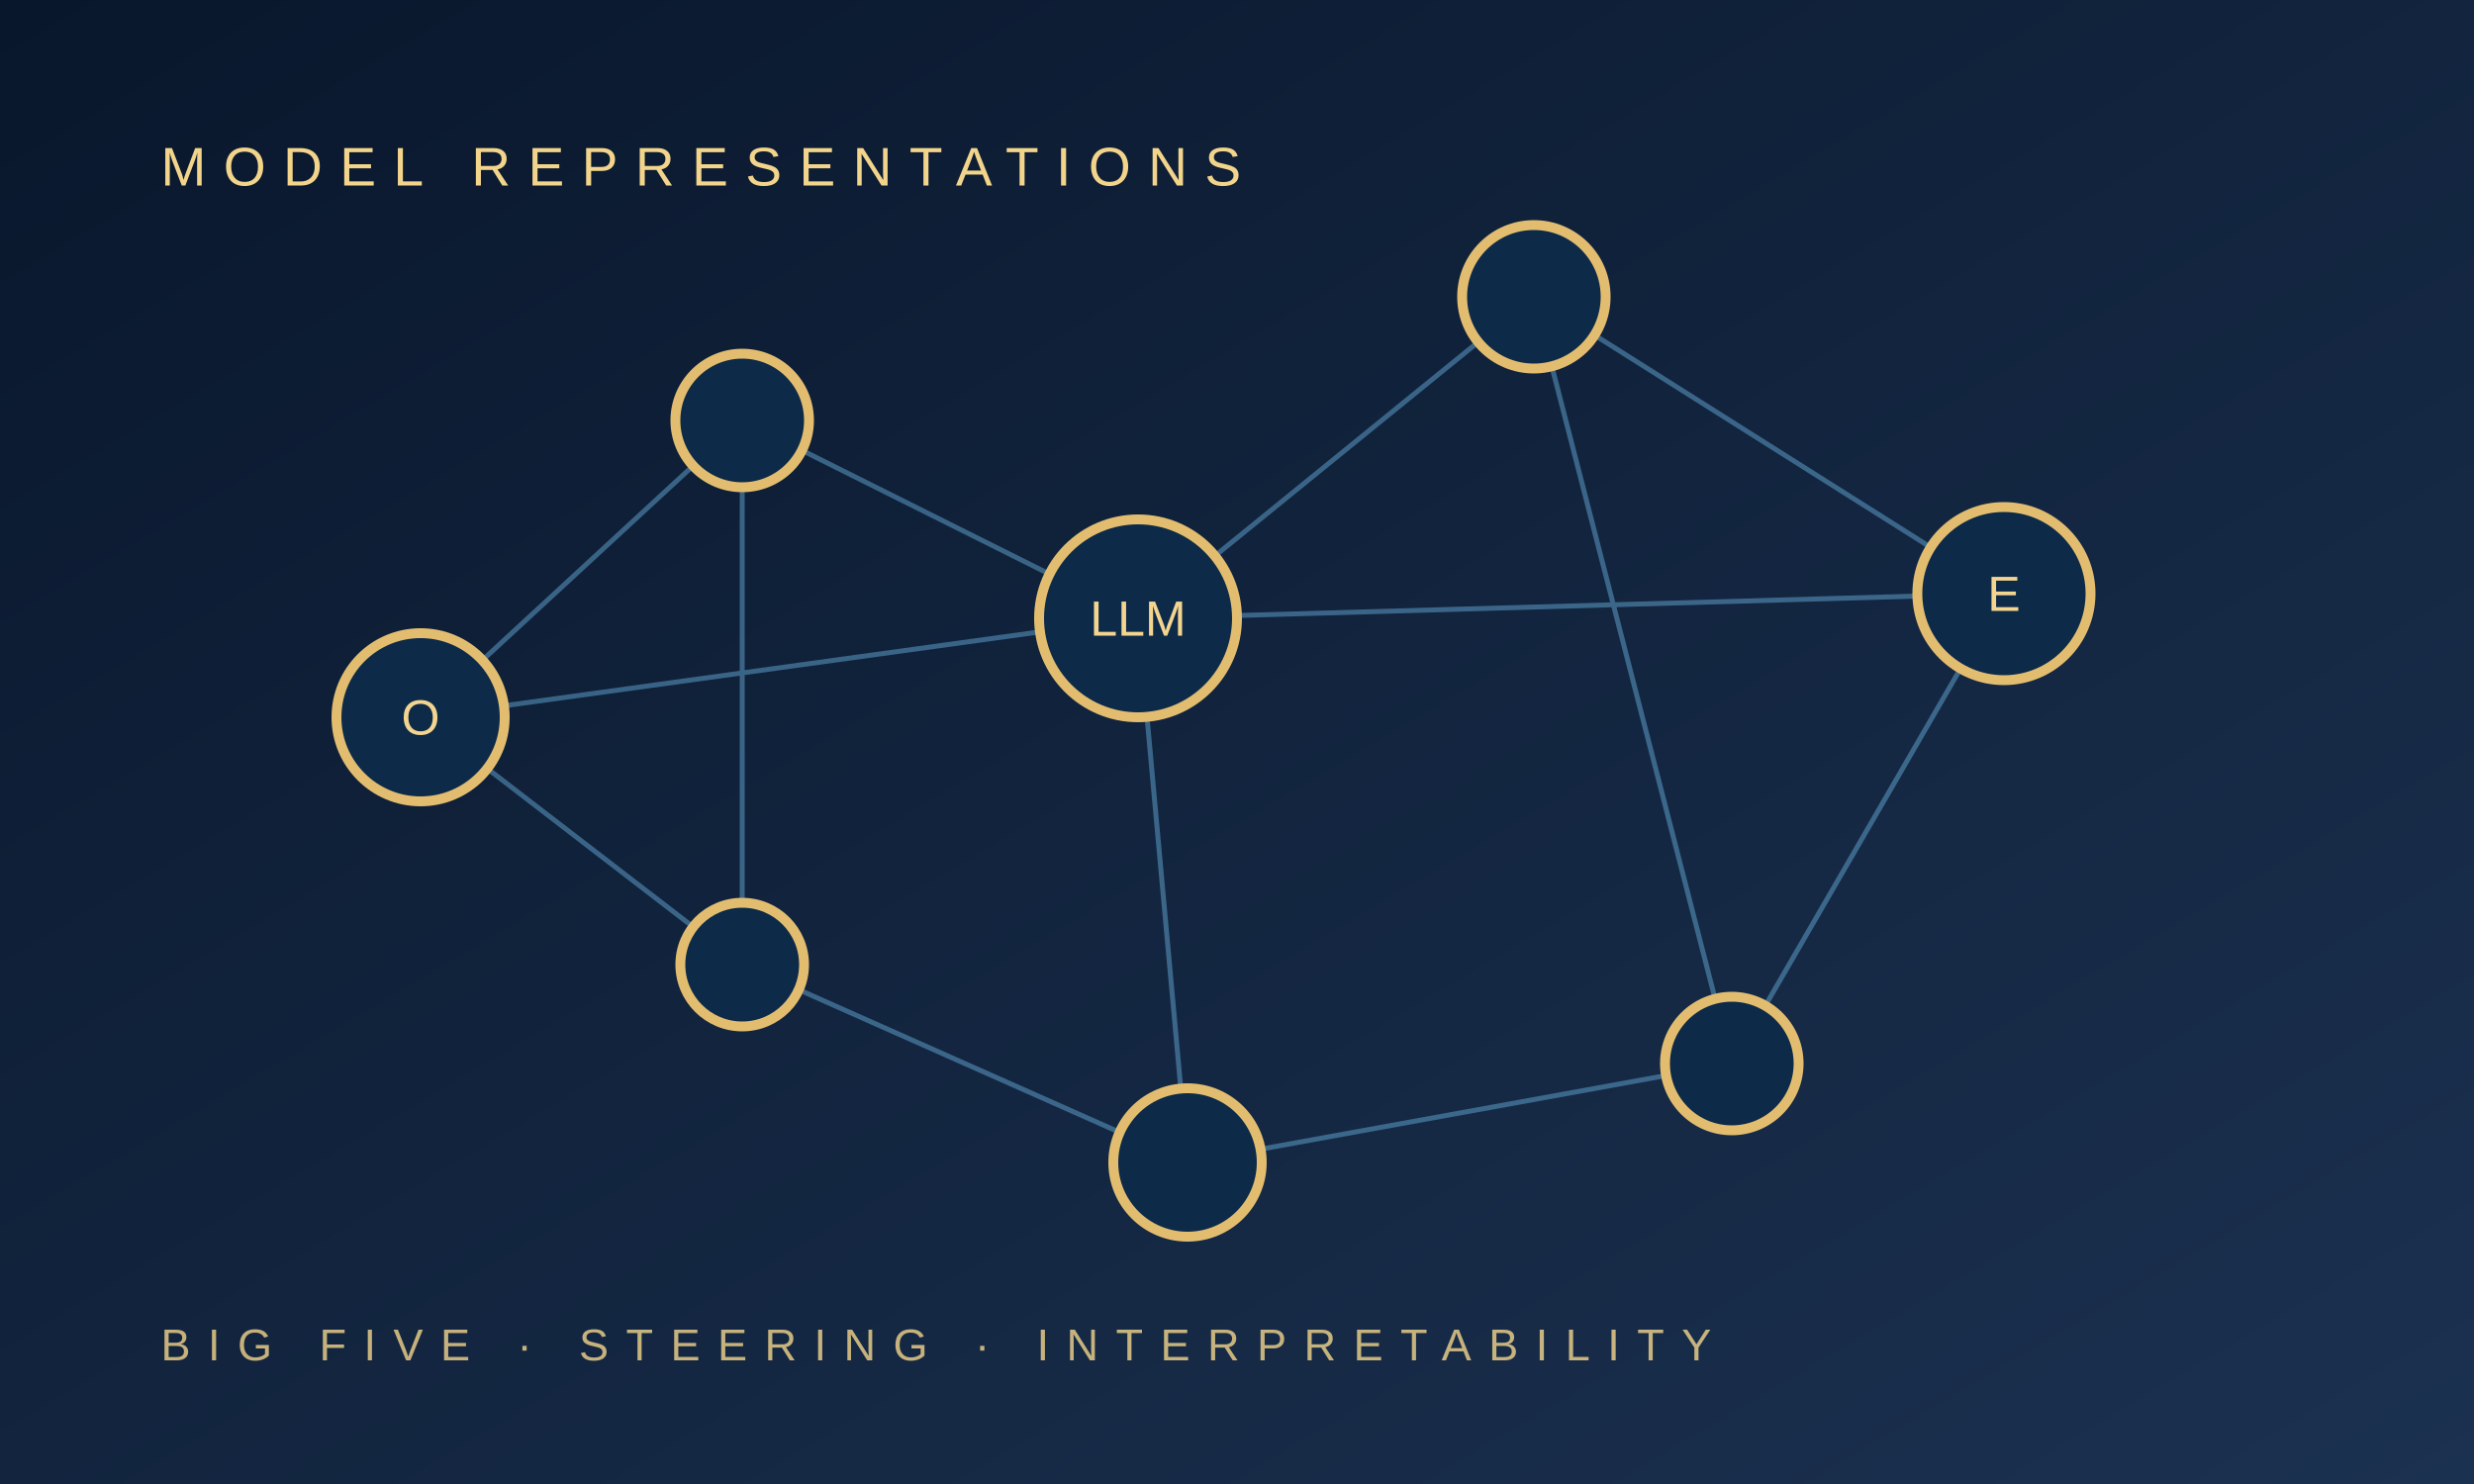
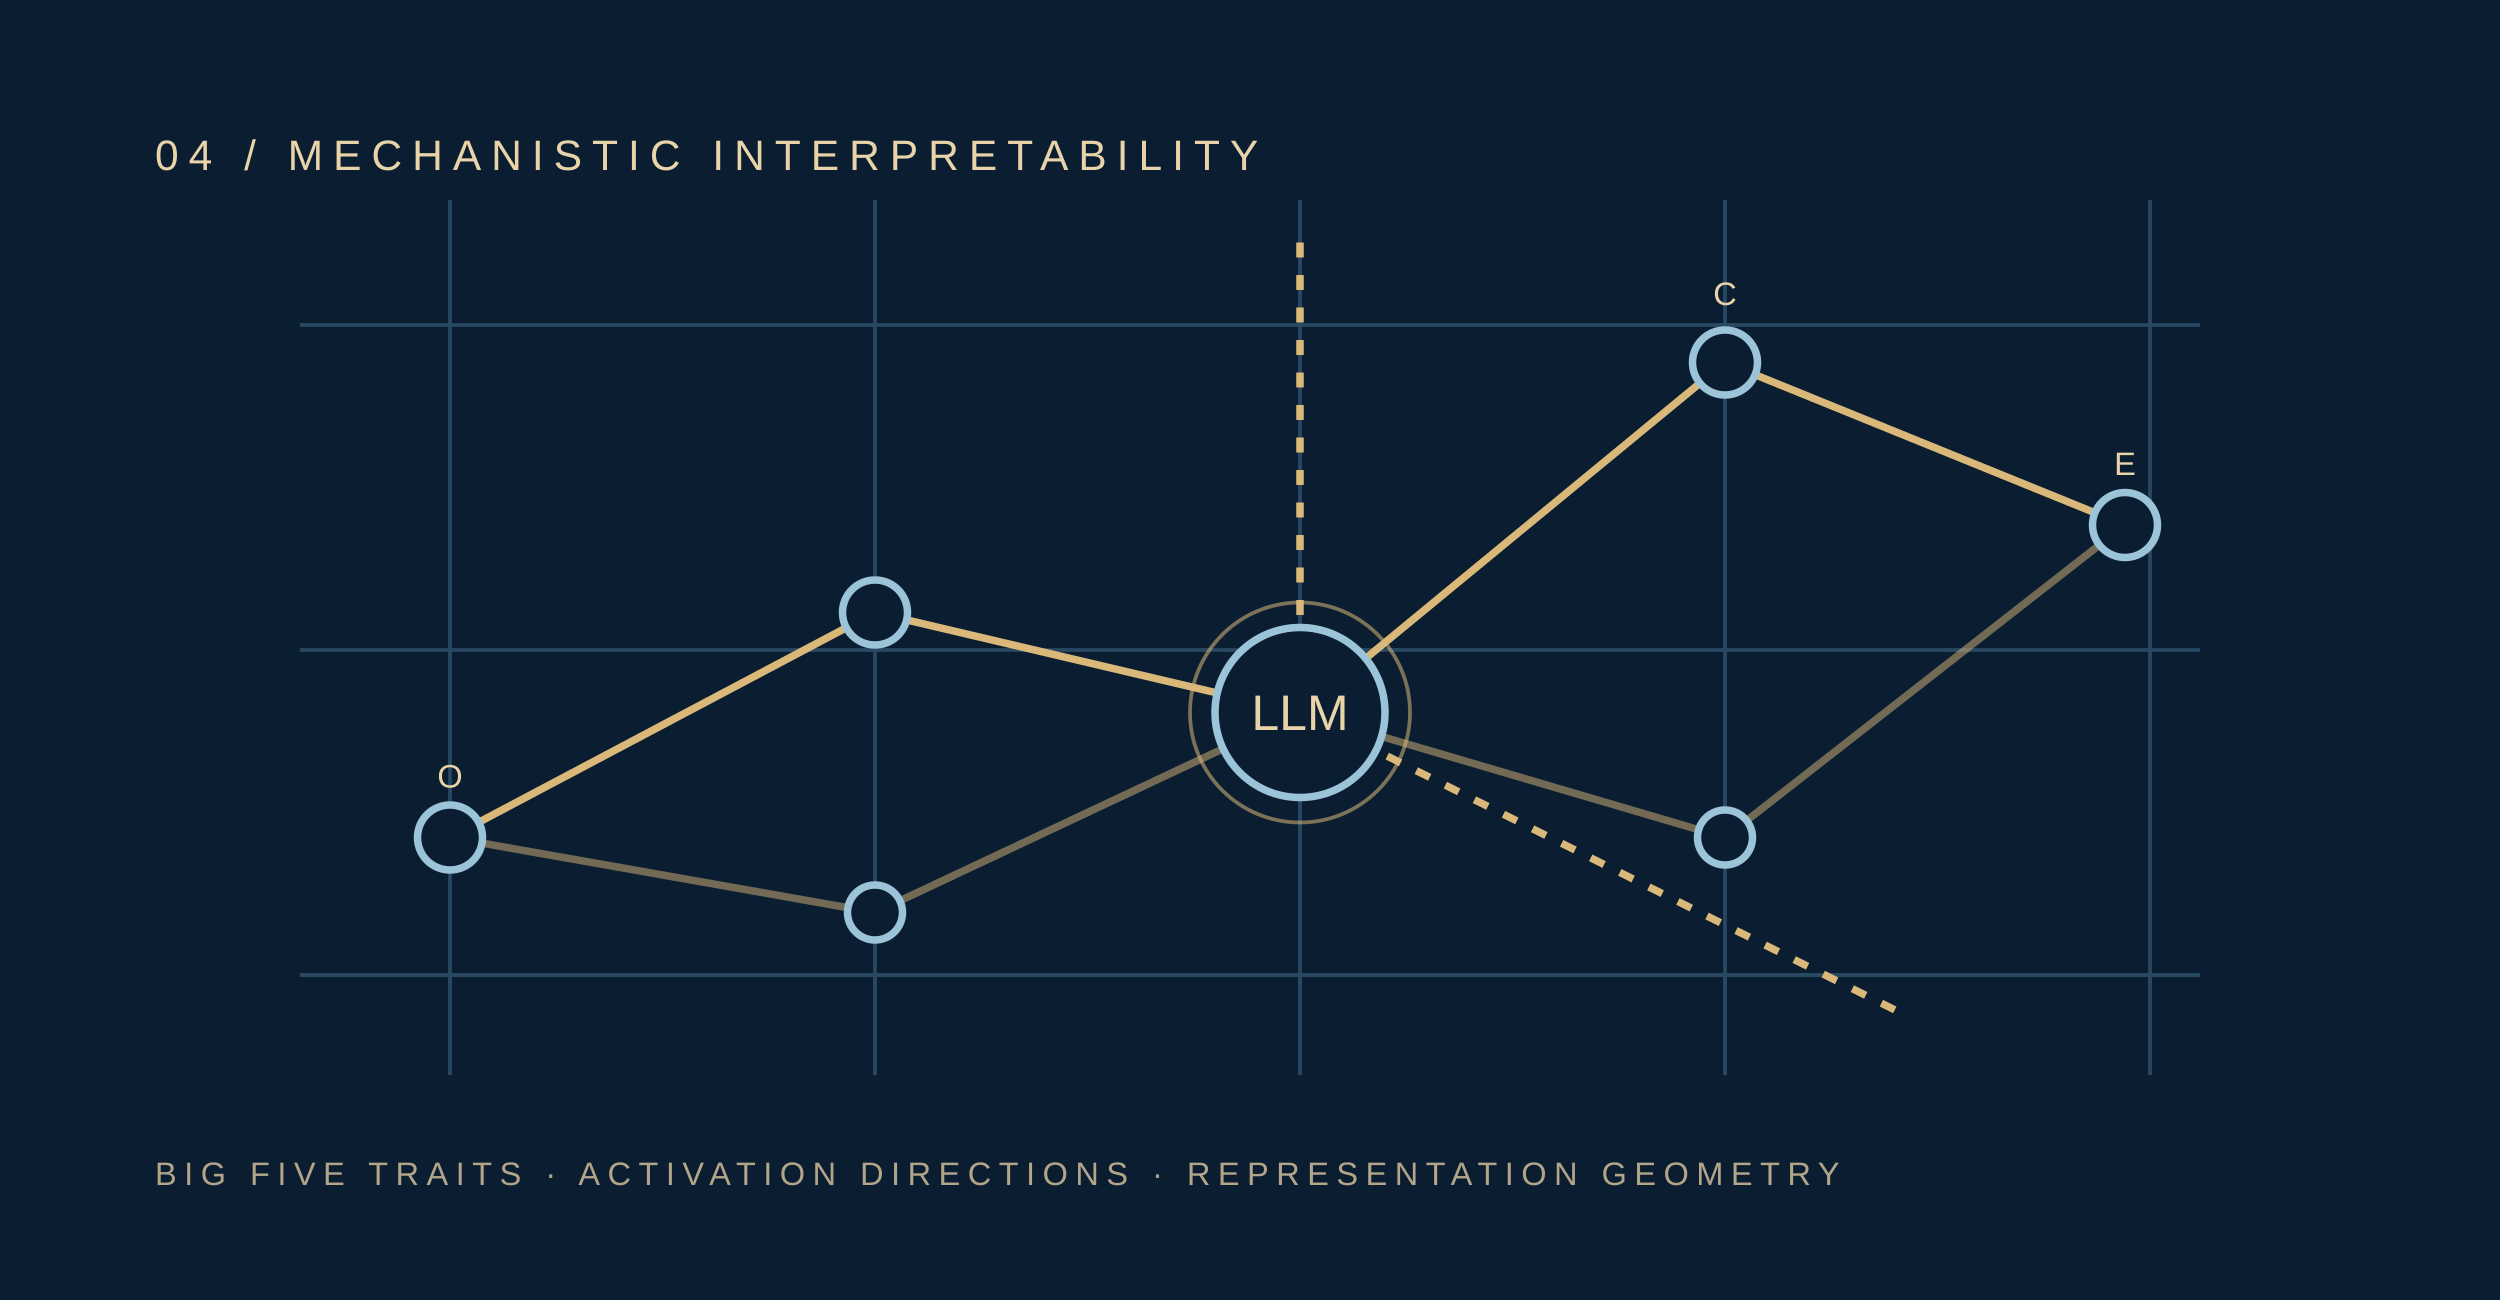
- <svg xmlns="http://www.w3.org/2000/svg" viewBox="0 0 1000 600">
-   <defs>
-     <linearGradient id="bg" x2="1" y2="1">
-       <stop stop-color="#09172c" />
-       <stop offset="1" stop-color="#1b3150" />
-     </linearGradient>
-   </defs>
-   <rect width="1000" height="600" fill="url(#bg)" />
-   <g stroke="#5b9bc5" stroke-width="2" opacity=".55" fill="none">
-     <path d="M170 290 300 170 460 250 620 120 810 240 700 430 480 470 300 390zM300 170 300 390M460 250 480 470M620 120 700 430M170 290 460 250 810 240" />
+ <svg xmlns="http://www.w3.org/2000/svg" viewBox="0 0 1000 520">
+   <rect width="1000" height="520" fill="#0b1d30" />
+   <g stroke="#365b78" stroke-width="1.5" opacity=".7">
+     <path d="M120 390H880M180 80V430M350 80V430M520 80V430M690 80V430M860 80V430" />
+     <path d="M120 130H880M120 260H880M120 390H880" />
  </g>
-   <g fill="#0d2a49" stroke="#e2bd70" stroke-width="4">
-     <circle cx="170" cy="290" r="34" />
-     <circle cx="300" cy="170" r="27" />
-     <circle cx="460" cy="250" r="40" />
-     <circle cx="620" cy="120" r="29" />
-     <circle cx="810" cy="240" r="35" />
-     <circle cx="700" cy="430" r="27" />
-     <circle cx="480" cy="470" r="30" />
-     <circle cx="300" cy="390" r="25" />
+   <g fill="none" stroke="#d9b879" stroke-width="3">
+     <path d="M180 335L350 245L520 285L690 145L850 210" />
+     <path d="M180 335L350 365L520 285L690 335L850 210" opacity=".5" />
+     <path d="M520 285L520 95" stroke-dasharray="6 7" />
+     <path d="M520 285L760 405" stroke-dasharray="6 7" />
  </g>
-   <g fill="#f3d58f" font-family="Arial" text-anchor="middle" font-size="20">
-     <text x="460" y="257">LLM</text>
-     <text x="170" y="297">O</text>
-     <text x="810" y="247">E</text>
+   <g fill="#0b1d30" stroke="#9bc4d8" stroke-width="3">
+     <circle cx="180" cy="335" r="13" />
+     <circle cx="350" cy="245" r="13" />
+     <circle cx="520" cy="285" r="34" />
+     <circle cx="690" cy="145" r="13" />
+     <circle cx="850" cy="210" r="13" />
+     <circle cx="350" cy="365" r="11" />
+     <circle cx="690" cy="335" r="11" />
  </g>
-   <g fill="#f2d48b" font-family="Arial" letter-spacing="7">
-     <text x="65" y="75" font-size="22">MODEL REPRESENTATIONS</text>
-     <text x="65" y="550" font-size="18" opacity=".8">BIG FIVE · STEERING · INTERPRETABILITY</text>
+   <circle cx="520" cy="285" r="44" fill="none" stroke="#d9b879" stroke-width="1.5" opacity=".55" />
+   <g fill="#e9d3a8" font-family="Arial,sans-serif" text-anchor="middle">
+     <text x="520" y="292" font-size="20">LLM</text>
+     <text x="180" y="315" font-size="13">O</text>
+     <text x="850" y="190" font-size="13">E</text>
+     <text x="690" y="122" font-size="13">C</text>
+   </g>
+   <g fill="#e9d3a8" font-family="Arial,sans-serif">
+     <text x="62" y="68" font-size="17" letter-spacing="4">04 / MECHANISTIC INTERPRETABILITY</text>
+     <text x="62" y="474" font-size="13" letter-spacing="3" opacity=".75">BIG FIVE TRAITS  ·  ACTIVATION DIRECTIONS  ·  REPRESENTATION GEOMETRY</text>
  </g>
</svg>
